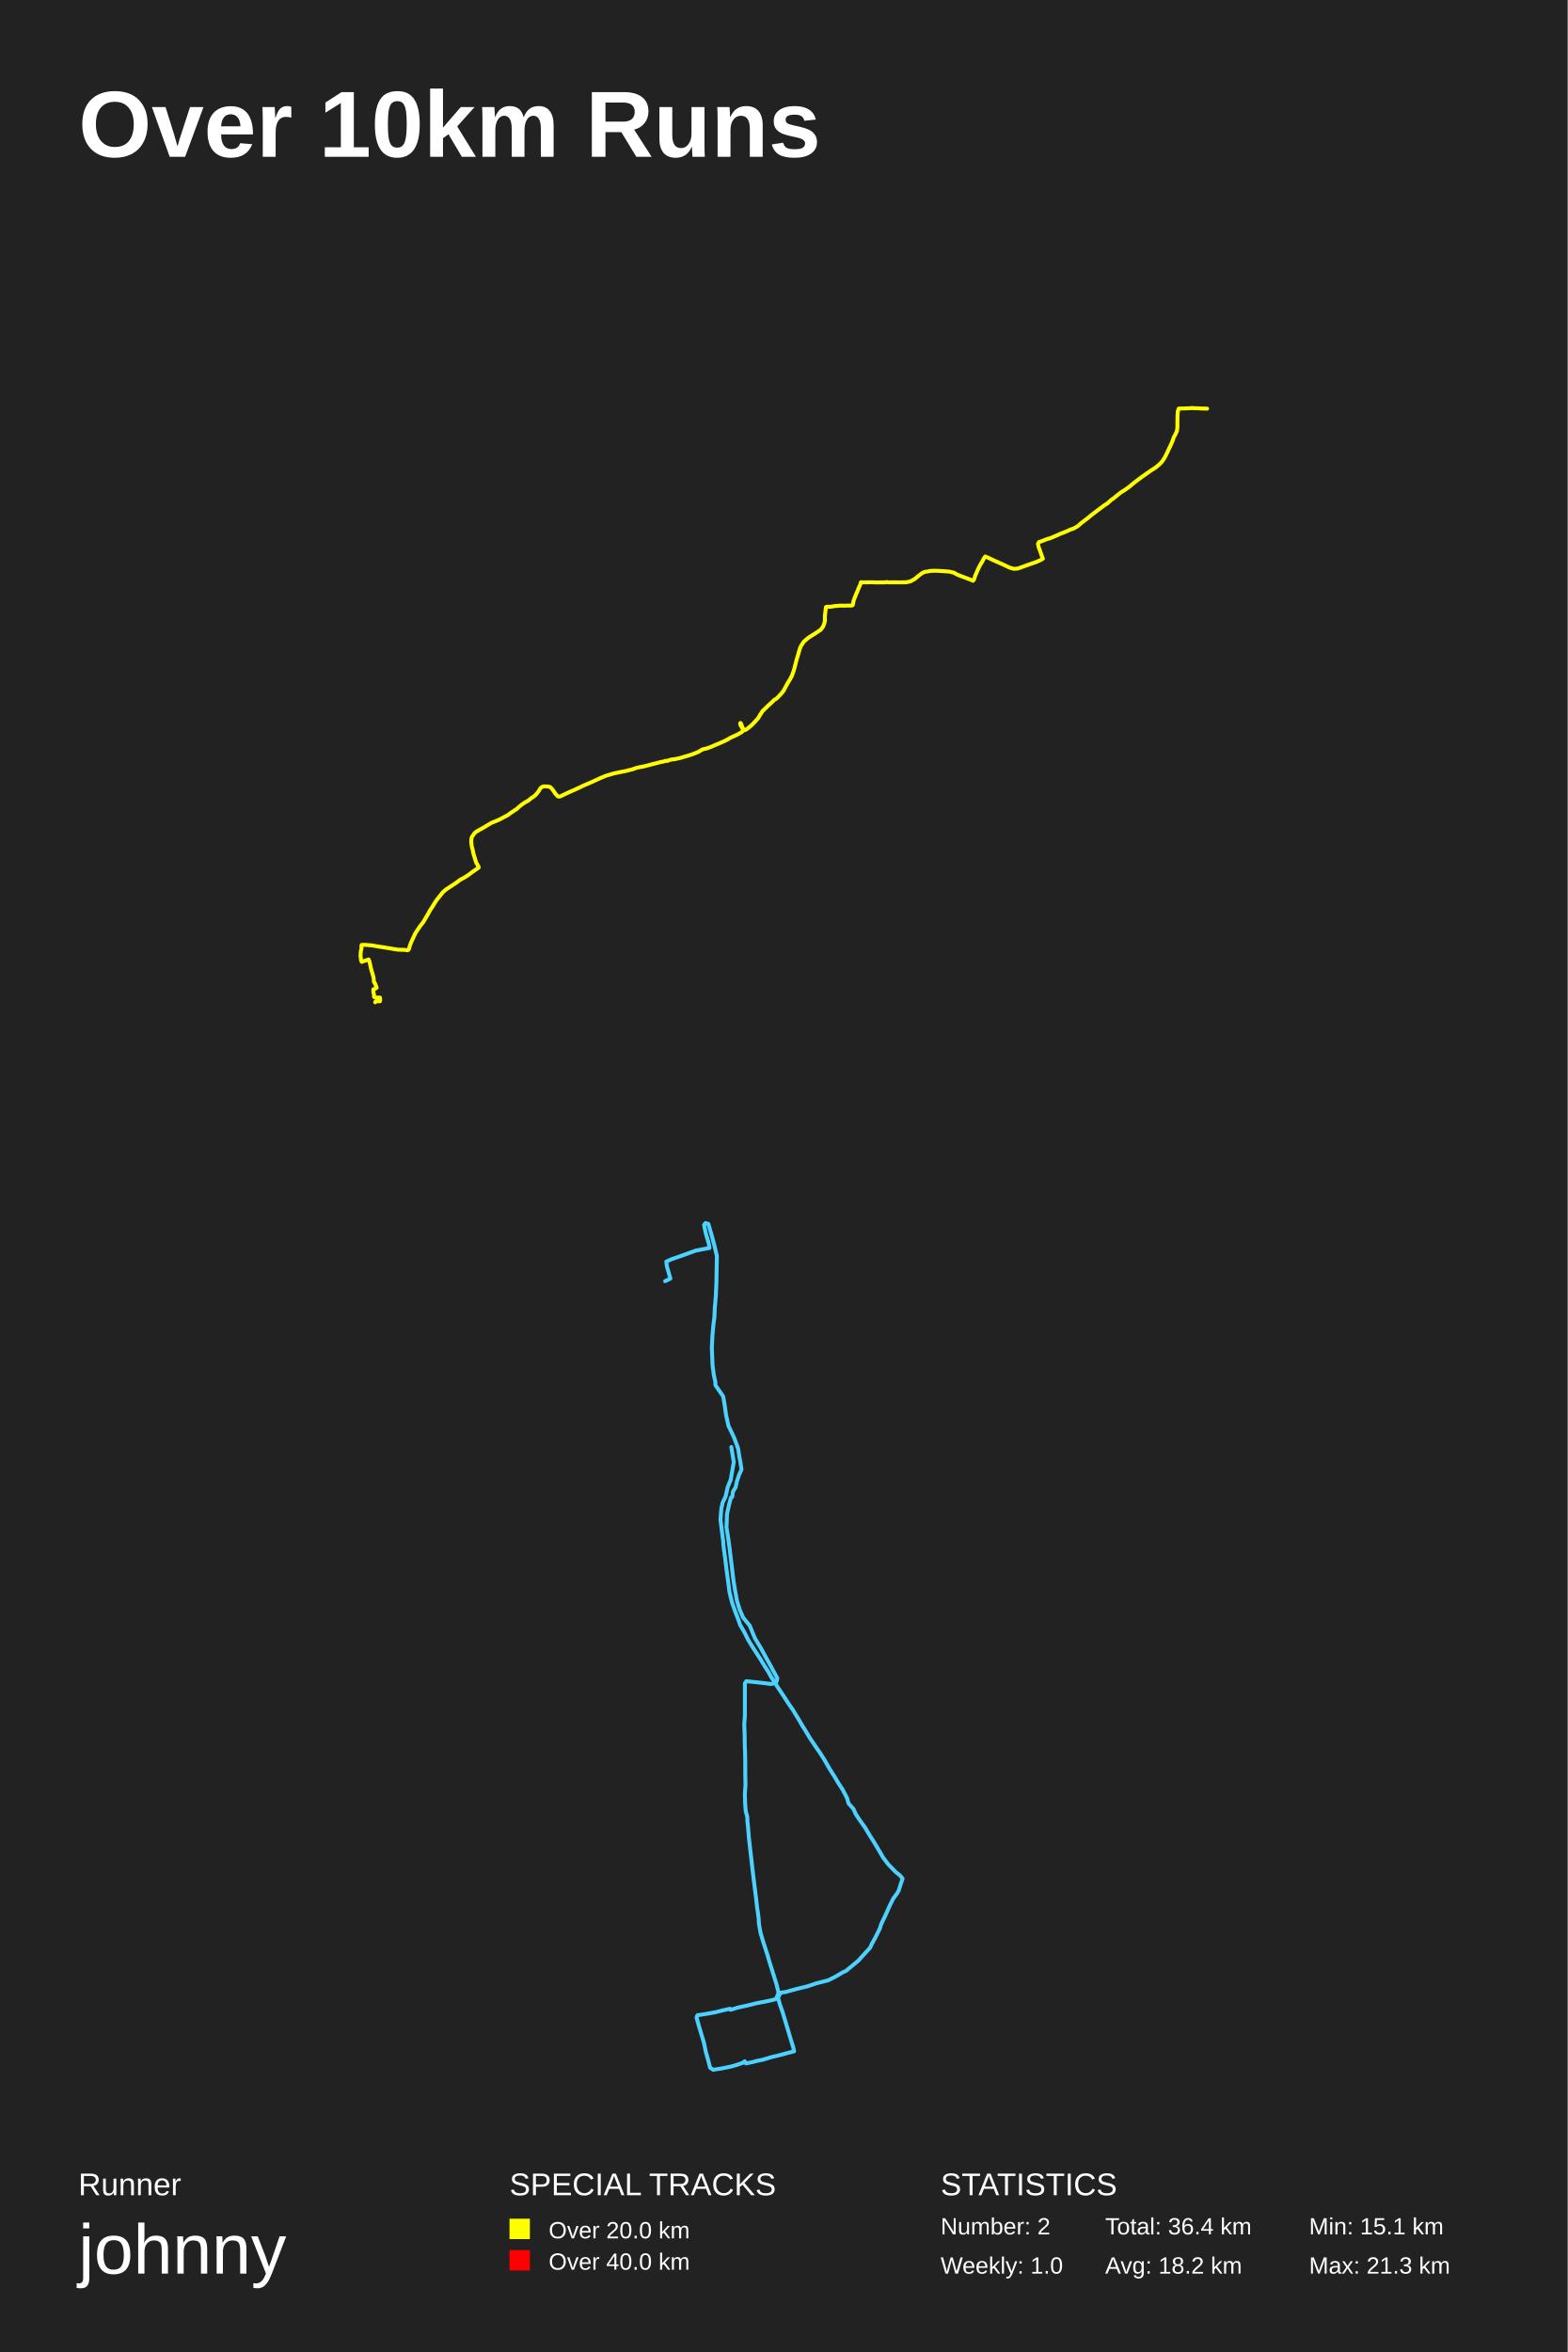
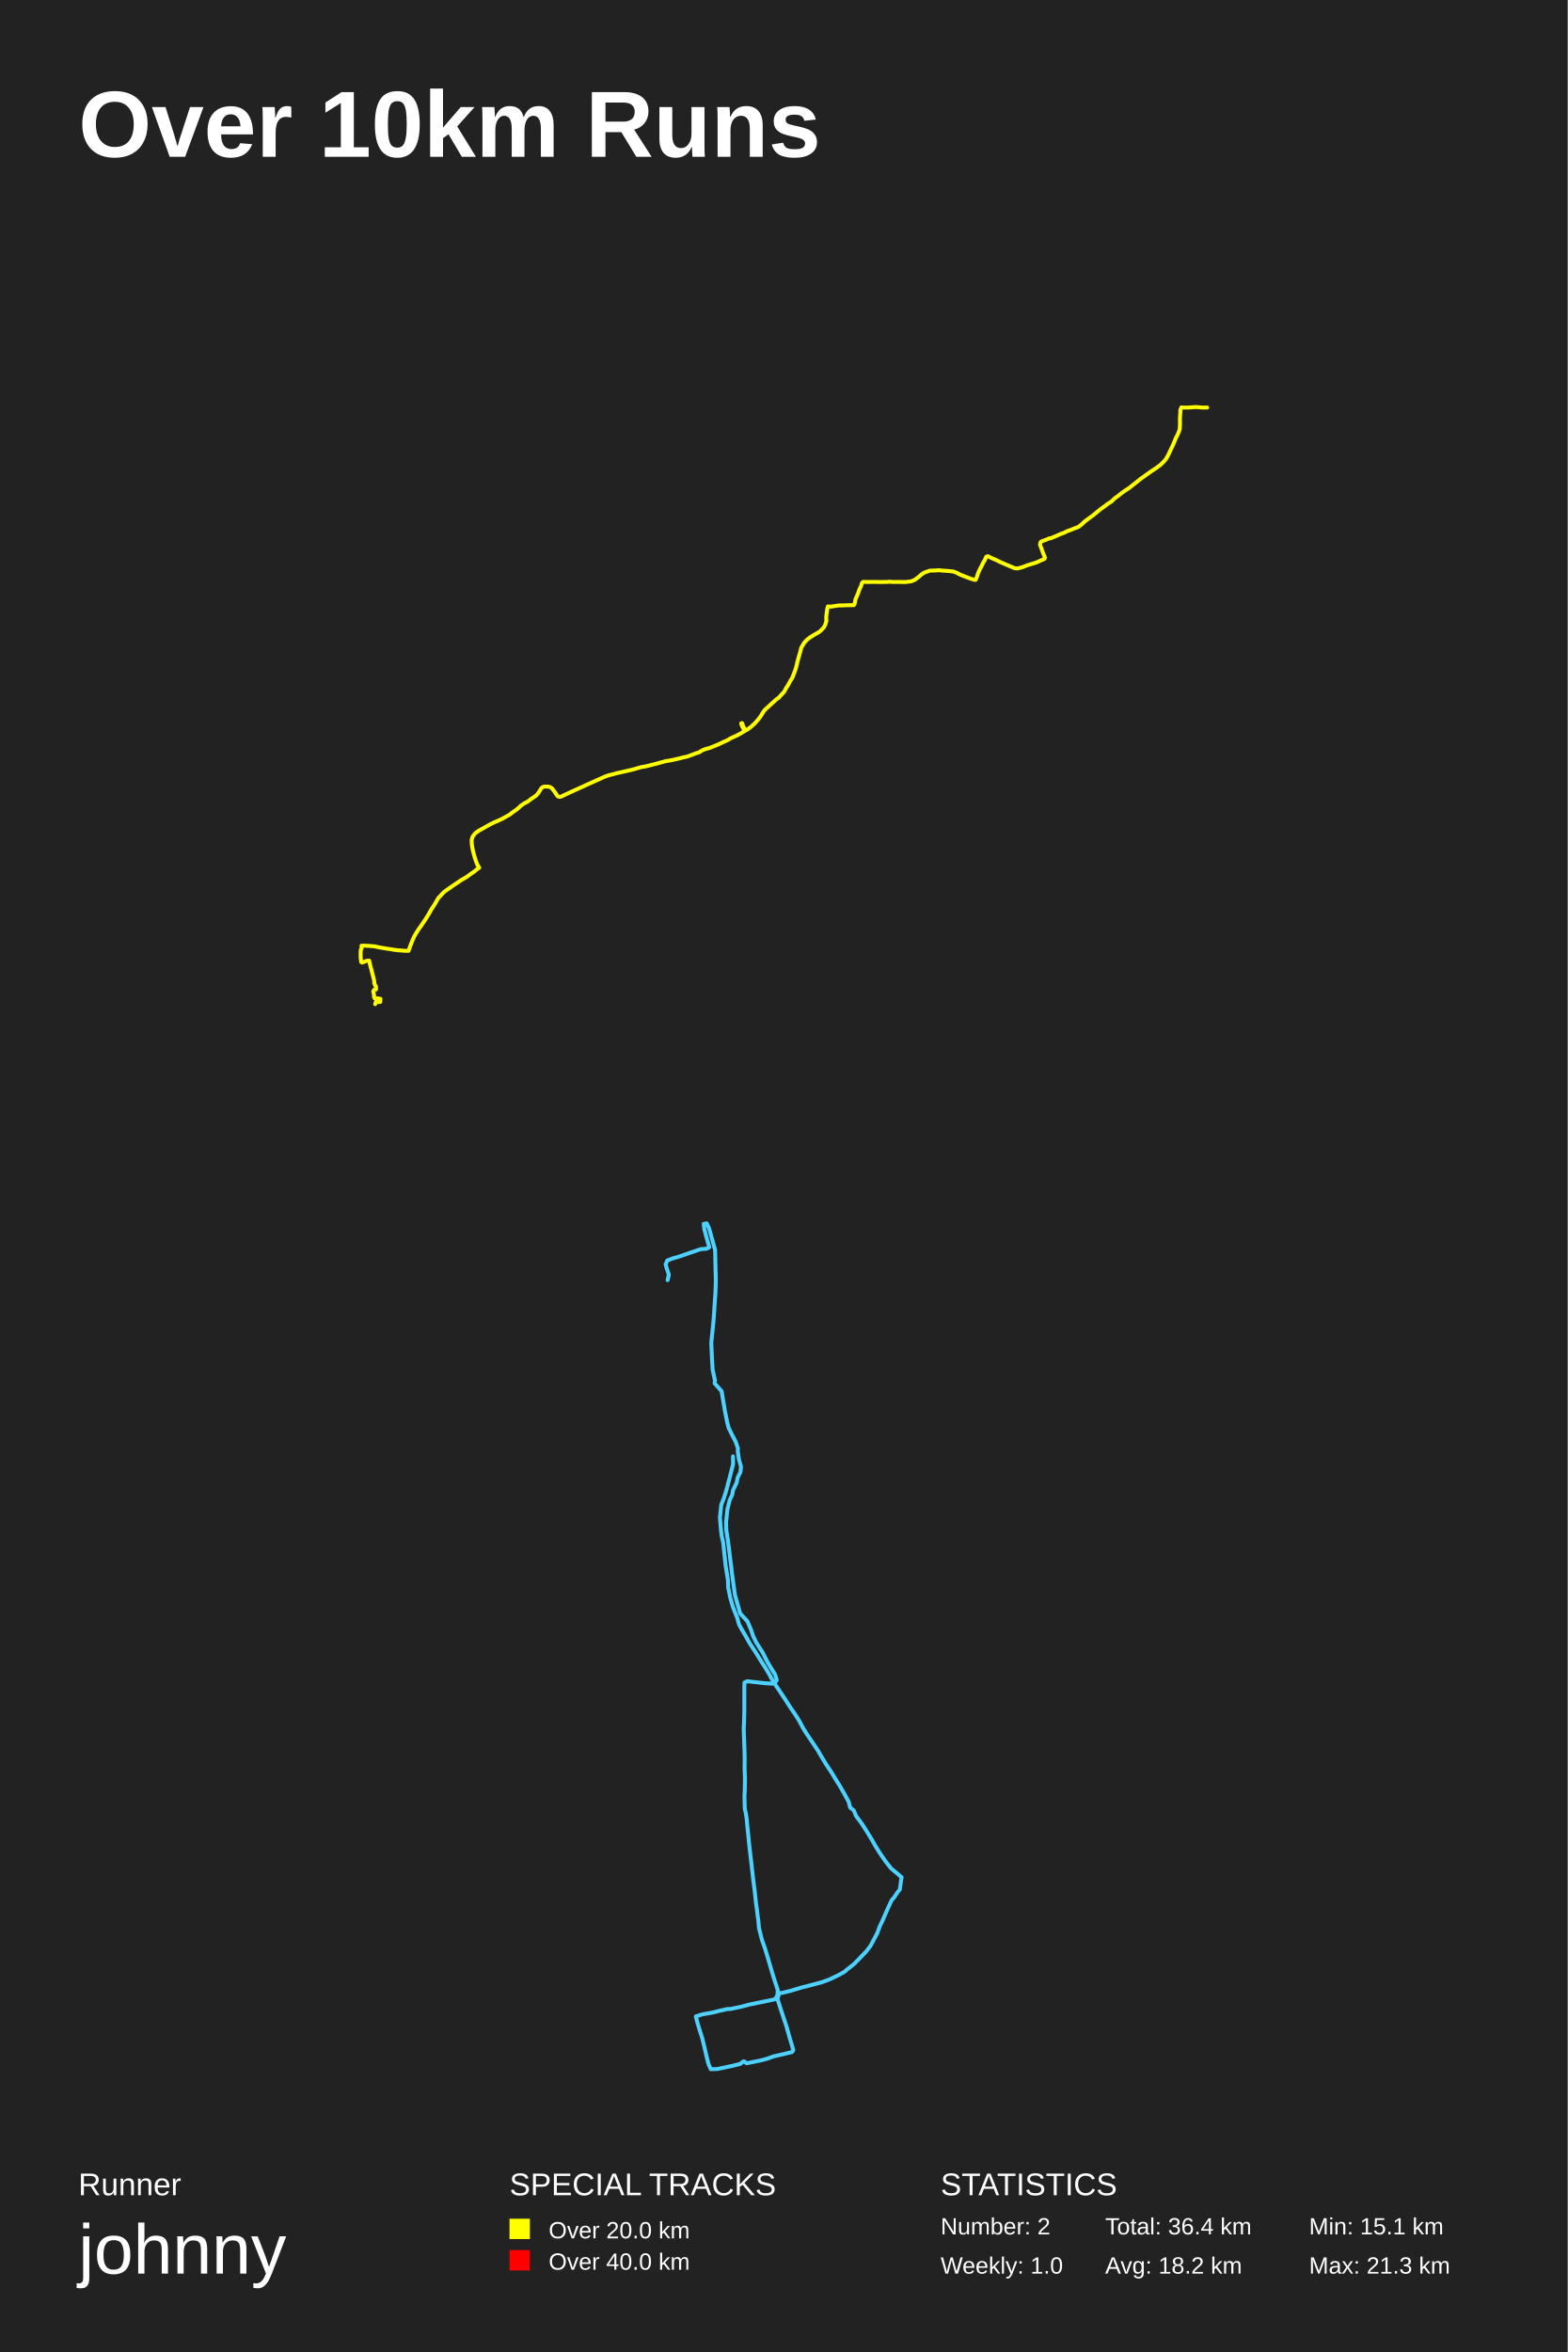
<svg xmlns="http://www.w3.org/2000/svg" baseProfile="full" height="300mm" version="1.1" viewBox="0,0,200,300" width="200mm">
  <defs />
  <rect fill="#222222" height="300" width="200" x="0" y="0" />
  <text fill="#FFFFFF" style="font-size:12px; font-family:Arial; font-weight:bold;" x="10" y="20">Over 10km Runs</text>
  <text fill="#FFFFFF" style="font-size:4px; font-family:Arial" x="10" y="280">Runner</text>
  <text fill="#FFFFFF" style="font-size:9px; font-family:Arial" x="10" y="290">johnny</text>
  <text fill="#FFFFFF" style="font-size:4px; font-family:Arial" x="65" y="280">SPECIAL TRACKS</text>
  <rect fill="yellow" height="2.6" width="2.6" x="65" y="283" />
  <text fill="#FFFFFF" style="font-size:3px; font-family:Arial" x="70" y="285.5">Over 20.0 km</text>
  <rect fill="red" height="2.6" width="2.6" x="65" y="287" />
  <text fill="#FFFFFF" style="font-size:3px; font-family:Arial" x="70" y="289.5">Over 40.0 km</text>
  <text fill="#FFFFFF" style="font-size:4px; font-family:Arial" x="120" y="280">STATISTICS</text>
  <text fill="#FFFFFF" style="font-size:3px; font-family:Arial" x="120" y="285">Number: 2</text>
  <text fill="#FFFFFF" style="font-size:3px; font-family:Arial" x="120" y="290">Weekly: 1.0</text>
  <text fill="#FFFFFF" style="font-size:3px; font-family:Arial" x="141" y="285">Total: 36.4 km</text>
  <text fill="#FFFFFF" style="font-size:3px; font-family:Arial" x="141" y="290">Avg: 18.2 km</text>
  <text fill="#FFFFFF" style="font-size:3px; font-family:Arial" x="167" y="285">Min: 15.1 km</text>
  <text fill="#FFFFFF" style="font-size:3px; font-family:Arial" x="167" y="290">Max: 21.3 km</text>
-   <polyline fill="none" opacity="1" points="154.0,52.121 153.332,52.104 152.649,52.069 152.282,52.069 152.113,52.035 151.812,52.069 150.916,52.104 150.424,52.104 150.365,52.13 150.351,52.25 150.255,52.473 150.219,53.092 150.211,53.797 150.211,54.493 150.145,54.991 149.896,55.524 149.756,55.756 149.565,56.306 149.338,56.813 149.073,57.372 148.824,57.905 148.559,58.42 148.236,58.893 147.928,59.22 147.443,59.624 146.856,60.002 146.364,60.345 145.813,60.732 145.38,61.05 144.954,61.368 144.521,61.712 143.992,62.15 143.478,62.511 143.016,62.794 142.568,63.155 142.149,63.491 141.973,63.628 141.782,63.748 141.283,64.204 140.93,64.419 140.328,64.874 139.851,65.235 139.359,65.604 138.853,66.017 138.324,66.429 137.905,66.747 137.502,67.108 137.01,67.392 136.525,67.564 136.195,67.718 135.607,67.967 135.402,68.028 134.8,68.303 134.278,68.526 133.83,68.706 133.691,68.715 133.368,68.844 132.839,69.05 132.538,69.145 132.421,69.377 132.509,69.78 132.714,70.33 132.92,70.94 133.052,71.258 132.736,71.447 132.193,71.688 130.996,72.1 130.512,72.281 129.865,72.513 129.359,72.556 128.845,72.418 127.839,71.946 127.024,71.585 126.422,71.31 126.055,71.129 125.688,70.983 125.475,71.301 125.313,71.636 125.049,72.057 124.85,72.444 124.645,72.908 124.417,73.432 124.27,73.896 124.138,74.077 123.889,73.965 123.206,73.707 122.53,73.458 122.09,73.278 121.693,73.046 121.091,72.908 120.445,72.857 119.733,72.814 119.226,72.796 118.793,72.814 117.963,72.951 117.618,73.114 117.112,73.501 116.737,73.827 116.186,74.137 115.672,74.266 114.725,74.283 114.02,74.274 113.367,74.283 113.139,74.24 112.934,74.283 112.434,74.283 111.832,74.291 111.355,74.274 110.804,74.274 110.195,74.283 109.835,74.266 109.762,74.532 109.519,75.065 109.343,75.52 109.226,75.778 108.998,76.345 108.895,76.628 108.8,77.161 108.668,77.247 108.088,77.238 107.809,77.256 107.207,77.247 106.472,77.307 105.9,77.402 105.466,77.393 105.371,77.436 105.298,78.046 105.231,78.63 105.246,79.077 105.18,79.481 105.004,79.919 104.71,80.323 104.402,80.529 103.991,80.804 103.469,81.13 103.11,81.362 102.566,81.826 102.228,82.324 102.082,82.625 101.979,82.943 101.839,83.45 101.641,84.111 101.384,85.099 101.259,85.563 101.039,86.165 100.753,86.714 100.518,87.075 100.195,87.677 99.967,88.098 99.776,88.355 99.343,88.828 99.056,89.111 98.77,89.274 98.484,89.566 97.97,90.03 97.478,90.52 97.302,90.675 96.993,91.147 96.722,91.602 96.325,92.049 95.885,92.504 95.407,92.899 95.092,93.114 94.952,93.123 94.732,92.822 94.57,92.367 94.475,92.212 94.423,92.272 94.475,92.513 94.556,92.616 94.835,93.174 94.644,93.372 94.086,93.69 93.498,93.965 93.205,94.093 92.94,94.257 92.368,94.549 91.839,94.781 91.229,95.038 90.738,95.253 90.157,95.468 89.732,95.554 89.475,95.665 89.218,95.846 88.821,96.018 88.359,96.198 87.786,96.387 87.265,96.533 86.853,96.662 86.178,96.816 85.561,96.894 85.099,97.066 84.9,97.04 84.665,97.134 84.335,97.186 83.858,97.315 83.072,97.512 82.389,97.693 82.007,97.787 81.501,97.873 81.104,97.976 80.7,98.122 79.731,98.363 78.931,98.517 78.27,98.663 77.807,98.801 77.279,98.955 76.794,99.161 76.266,99.393 75.81,99.608 75.487,99.754 74.929,99.995 74.408,100.218 73.872,100.476 73.226,100.776 72.55,101.068 71.42,101.609 71.177,101.584 70.884,101.274 70.524,100.75 70.252,100.441 70.024,100.33 69.643,100.304 69.342,100.304 69.136,100.381 68.938,100.553 68.718,100.922 68.365,101.36 68.049,101.635 67.822,101.764 67.646,101.91 67.447,102.09 66.919,102.382 66.596,102.606 66.184,102.941 65.964,103.155 65.582,103.404 65.127,103.714 64.76,103.988 64.275,104.229 63.813,104.487 63.269,104.727 62.763,104.925 62.322,105.174 61.838,105.474 61.302,105.775 60.839,106.033 60.531,106.273 60.31,106.599 60.164,106.831 60.12,107.321 60.164,107.862 60.31,108.429 60.413,108.944 60.589,109.502 60.751,110.018 61.03,110.507 61.067,110.662 60.707,110.919 60.208,111.263 59.789,111.581 59.305,111.898 58.974,112.079 58.688,112.233 58.225,112.585 57.645,112.963 56.904,113.453 56.522,113.779 55.736,114.758 55.479,115.145 55.171,115.651 54.914,116.029 54.605,116.587 54.187,117.3 53.959,117.669 53.585,118.142 53.254,118.631 52.99,119.035 52.726,119.601 52.454,120.194 52.285,120.632 52.153,121.104 52.013,121.207 51.595,121.156 51.411,121.147 51.044,121.139 50.758,121.13 50.156,121.035 49.561,120.932 48.915,120.829 48.071,120.701 47.527,120.598 47.322,120.58 46.668,120.52 46.154,120.52 46.11,120.589 46.11,120.847 46.117,120.975 46.029,121.345 46.0,121.748 46.0,122.006 46.073,122.547 46.169,122.693 46.257,122.641 46.617,122.53 47.021,122.375 47.101,122.521 47.234,123.079 47.3,123.405 47.417,123.861 47.542,124.256 47.667,124.745 47.703,125.226 47.88,125.518 48.049,125.99 47.85,126.119 47.63,126.188 47.637,126.557 47.718,126.909 47.718,127.158 47.916,127.244 48.474,127.244 48.504,127.527 48.474,127.707 48.269,127.716 48.056,127.69 47.894,127.767 47.865,127.845" stroke="yellow" stroke-dasharray="none" stroke-linecap="round" stroke-linejoin="round" stroke-width="0.5" />
-   <polyline fill="none" opacity="1" points="93.298,184.57 93.613,186.501 93.219,188.746 92.826,189.72 92.574,190.861 92.197,191.652 92.024,192.443 91.945,193.418 91.914,193.822 92.15,195.735 92.26,196.545 92.291,197.152 92.527,198.881 92.7,200.315 92.905,201.805 93.062,203.056 93.393,204.417 93.864,205.741 94.242,206.716 94.415,207.25 94.966,208.188 95.39,209.052 95.941,209.972 97.027,211.645 97.326,212.16 98.033,213.264 98.411,213.963 98.631,214.257 99.213,215.195 99.953,216.298 100.692,217.439 101.133,218.064 101.809,219.168 102.344,220.087 102.69,220.639 103.335,221.706 104.153,222.919 104.594,223.545 105.176,224.464 105.821,225.586 106.482,226.634 106.938,227.407 107.504,228.271 108.055,229.338 108.259,230.037 108.873,230.717 109.172,231.379 109.628,232.078 110.383,233.144 110.997,234.174 111.484,234.928 112.098,235.958 112.664,236.933 113.341,237.815 114.269,238.772 114.835,239.231 115.15,239.618 114.93,240.261 114.662,241.125 114.442,241.512 113.954,242.174 113.577,242.928 112.948,244.325 112.428,245.41 112.24,245.999 111.657,247.175 111.233,247.929 111.012,248.426 110.273,249.235 109.486,250.099 108.511,250.908 107.913,251.405 107.583,251.533 106.56,252.14 105.632,252.6 104.169,252.968 103.021,253.354 101.589,253.703 100.189,254.089 99.591,254.163 99.261,254.788 99.481,255.634 99.858,256.7 100.189,257.804 100.566,259.054 100.928,260.267 101.227,261.224 101.306,261.646 100.519,261.849 99.434,262.143 98.427,262.382 97.341,262.713 96.523,262.878 95.988,263.026 95.155,263.191 95.029,262.989 95.013,262.915 94.698,263.136 94.006,263.375 93.314,263.577 92.055,263.835 90.986,264.0 90.592,263.743 90.34,262.75 90.042,261.702 89.806,260.562 89.459,259.403 89.145,258.355 88.862,257.344 88.972,257.05 90.152,256.866 91.269,256.664 92.276,256.406 93.125,256.222 93.204,256.351 94.179,256.057 95.359,255.799 96.539,255.505 97.546,255.321 98.647,255.082 99.009,254.972 99.324,254.181 99.072,253.133 98.568,251.515 98.191,250.32 97.86,249.198 97.436,247.893 97.042,246.605 96.822,245.392 96.791,244.766 96.712,244.104 96.586,243.295 96.445,242.008 96.271,240.647 96.098,239.268 95.548,234.469 95.438,233.126 95.343,232.188 95.343,231.765 95.139,231.03 95.06,230.018 95.029,228.823 95.107,227.646 95.076,226.138 95.076,224.942 95.06,223.729 95.013,222.46 94.997,221.191 94.95,220.05 95.029,218.763 95.029,217.476 95.029,215.857 95.029,214.698 95.217,214.441 95.941,214.514 97.168,214.643 98.332,214.79 98.789,214.717 99.072,214.496 99.166,214.055 98.663,213.135 98.301,212.455 97.703,211.388 97.105,210.284 96.319,208.978 96.098,208.463 95.658,207.36 94.808,206.33 94.352,205.281 94.006,204.123 93.754,202.725 93.55,201.419 93.408,200.205 93.046,197.225 92.889,196.103 92.685,194.816 92.748,193.123 93.015,191.909 93.251,191.026 93.424,190.916 93.503,190.272 93.849,189.702 94.022,188.911 94.289,188.12 94.604,187.439 94.447,186.446 94.336,185.876 94.179,184.827 94.1,184.57 93.66,183.393 93.125,182.252 92.936,181.884 92.622,180.449 92.449,179.217 92.26,178.113 91.269,176.678 91.269,176.31 91.064,175.354 90.907,174.158 90.812,171.932 90.891,170.332 91.001,169.099 91.143,167.995 91.19,166.836 91.316,165.42 91.395,163.653 91.457,160.195 91.127,158.815 90.797,157.582 90.372,156.11 90.01,156.0 89.821,156.239 90.026,157.251 90.403,158.539 90.514,159.183 89.711,159.33 88.767,159.514 87.446,159.992 86.203,160.434 85.621,160.636 85.007,160.912 85.07,161.501 85.306,162.31 85.526,163.083 84.85,163.414" stroke="#4DD2FF" stroke-dasharray="none" stroke-linecap="round" stroke-linejoin="round" stroke-width="0.5" />
+   <polyline fill="none" opacity="1" points="154.0,51.985 153.322,51.985 152.822,51.933 152.564,51.916 152.38,51.933 151.584,51.985 150.936,51.985 150.708,51.968 150.708,52.054 150.59,52.244 150.582,52.64 150.531,53.321 150.538,54.045 150.509,54.726 150.361,55.166 150.214,55.485 150.001,55.89 149.78,56.451 149.537,56.994 149.271,57.545 149.021,58.08 148.734,58.58 148.351,59.002 148.012,59.321 147.489,59.709 146.907,60.089 146.369,60.468 145.935,60.787 145.508,61.08 145.044,61.459 144.572,61.83 144.035,62.261 143.548,62.571 143.099,62.89 142.642,63.252 142.296,63.502 142.171,63.597 141.803,63.968 141.427,64.192 140.941,64.562 140.374,64.968 139.895,65.364 139.409,65.761 138.886,66.14 138.326,66.562 138.083,66.812 137.56,67.226 137.067,67.398 136.588,67.597 136.161,67.743 135.77,67.95 135.373,68.088 134.791,68.347 134.231,68.579 134.04,68.657 133.878,68.665 133.362,68.881 132.883,69.045 132.743,69.174 132.677,69.458 132.876,70.001 133.082,70.57 133.31,71.113 133.259,71.277 132.736,71.51 132.176,71.76 131.108,72.087 130.43,72.346 129.812,72.51 129.443,72.475 128.604,72.122 127.587,71.682 127.175,71.467 126.527,71.191 126.048,70.95 125.827,71.001 125.621,71.467 125.422,71.786 125.208,72.242 125.009,72.604 124.774,73.13 124.612,73.63 124.464,73.958 124.28,73.949 123.794,73.794 123.102,73.535 122.468,73.285 122.078,73.07 121.629,72.898 120.995,72.829 120.303,72.785 119.787,72.734 119.294,72.768 118.631,72.785 117.961,73.018 117.578,73.251 117.209,73.578 116.709,73.958 116.252,74.147 115.515,74.242 114.595,74.225 113.88,74.233 113.446,74.19 113.254,74.225 112.893,74.225 112.363,74.242 111.877,74.225 111.302,74.225 110.713,74.233 110.109,74.216 109.969,74.354 109.844,74.759 109.616,75.242 109.498,75.604 109.321,76.026 109.137,76.44 109.063,76.905 108.945,77.181 108.526,77.19 108.143,77.19 107.723,77.216 107.008,77.224 106.375,77.319 105.948,77.379 105.616,77.353 105.528,77.724 105.454,78.302 105.403,78.741 105.432,79.189 105.285,79.672 105.115,80.008 104.71,80.439 104.408,80.672 103.922,80.939 103.377,81.275 102.972,81.585 102.589,81.99 102.302,82.49 102.213,82.637 102.088,83.162 101.911,83.757 101.749,84.36 101.536,85.239 101.315,85.86 101.086,86.437 100.77,86.945 100.549,87.376 100.298,87.755 100.048,88.229 99.716,88.583 99.319,89.022 99.017,89.22 98.84,89.401 98.369,89.815 97.875,90.272 97.536,90.591 97.33,90.884 97.028,91.383 96.689,91.823 96.262,92.297 95.805,92.71 95.319,93.072 95.179,93.133 95.054,93.072 94.804,92.607 94.671,92.228 94.59,92.254 94.561,92.271 94.642,92.555 94.855,92.952 94.995,93.253 94.524,93.529 93.935,93.848 93.389,94.089 93.176,94.192 92.808,94.417 92.292,94.641 91.703,94.925 91.106,95.175 90.554,95.39 90.001,95.545 89.751,95.64 89.464,95.778 89.221,95.95 88.793,96.08 88.197,96.312 87.674,96.502 87.107,96.622 86.819,96.7 85.965,96.898 85.361,97.019 85.14,97.053 84.89,97.096 84.514,97.2 84.219,97.277 83.748,97.407 82.835,97.639 82.231,97.786 81.929,97.82 81.369,97.967 80.927,98.104 80.36,98.242 79.351,98.475 78.703,98.613 78.217,98.751 77.635,98.897 77.119,99.078 76.581,99.328 76.125,99.526 75.793,99.681 75.285,99.905 74.711,100.164 74.247,100.379 73.635,100.655 72.972,100.956 71.602,101.594 71.381,101.646 71.131,101.551 70.785,101.034 70.431,100.56 70.21,100.405 69.975,100.336 69.518,100.327 69.312,100.362 69.106,100.483 68.87,100.844 68.641,101.206 68.384,101.482 68.015,101.74 67.743,101.913 67.655,101.99 67.294,102.266 66.874,102.473 66.454,102.766 66.167,103.041 65.931,103.24 65.415,103.602 64.973,103.938 64.561,104.162 64.119,104.411 63.633,104.644 63.103,104.868 62.602,105.109 62.108,105.385 61.607,105.669 61.121,105.936 60.672,106.238 60.429,106.531 60.274,106.763 60.171,107.134 60.186,107.634 60.267,108.202 60.4,108.762 60.554,109.331 60.716,109.822 60.915,110.33 61.136,110.675 60.834,110.89 60.525,111.149 60.039,111.485 59.597,111.812 59.133,112.096 58.875,112.226 58.477,112.51 57.954,112.854 57.416,113.233 56.658,113.759 55.907,114.56 55.597,115.103 55.391,115.456 55.03,115.999 54.794,116.421 54.573,116.8 54.117,117.506 53.793,117.989 53.454,118.454 53.108,118.997 52.865,119.401 52.607,119.979 52.364,120.599 52.231,120.978 52.121,121.279 51.752,121.271 51.539,121.271 51.185,121.236 50.928,121.219 50.471,121.176 49.867,121.081 49.248,120.986 48.394,120.84 47.812,120.711 47.414,120.676 46.958,120.642 46.405,120.616 46.118,120.625 46.125,120.857 46.125,121.004 46.022,121.15 46.007,121.77 46.007,122.011 46.037,122.373 46.081,122.709 46.214,122.778 46.508,122.666 46.803,122.546 47.097,122.528 47.171,122.864 47.296,123.398 47.37,123.622 47.517,124.225 47.62,124.604 47.738,125.104 47.746,125.448 47.974,125.862 47.967,126.206 47.731,126.249 47.62,126.439 47.716,126.895 47.709,127.154 47.805,127.352 48.188,127.343 48.534,127.404 48.512,127.8 48.401,127.817 48.165,127.808 47.944,127.826 47.863,128.084" stroke="yellow" stroke-dasharray="none" stroke-linecap="round" stroke-linejoin="round" stroke-width="0.5" />
+   <polyline fill="none" opacity="1" points="93.511,185.766 93.526,186.759 92.803,189.573 92.582,190.364 92.331,191.137 92.016,191.928 91.89,193.123 91.843,193.602 91.984,195.239 92.063,195.864 92.268,196.802 92.378,197.906 92.567,199.653 92.865,201.511 92.897,202.467 93.149,203.736 93.526,205.042 94.061,206.385 94.266,207.158 94.549,207.691 95.005,208.463 95.682,209.659 96.311,210.615 97.113,211.903 97.632,212.712 98.23,213.705 98.387,214.036 98.796,214.717 99.489,215.728 100.244,216.869 100.81,217.751 101.408,218.616 101.943,219.462 102.446,220.4 102.934,221.191 103.689,222.294 104.381,223.342 104.712,223.912 105.42,225.089 106.065,226.046 106.505,226.781 107.15,227.811 107.701,228.768 108.267,229.816 108.472,230.57 108.912,230.901 109.211,231.618 109.951,232.611 110.643,233.696 111.241,234.671 111.681,235.462 112.31,236.455 112.955,237.392 113.679,238.312 114.607,239.084 115.032,239.452 114.985,239.654 114.796,241.015 114.513,241.346 114.088,241.99 113.742,242.394 113.191,243.59 112.594,244.969 112.247,245.686 111.917,246.569 111.445,247.47 111.052,248.205 110.548,248.867 109.809,249.639 108.944,250.522 107.984,251.276 107.78,251.478 107.024,251.901 105.876,252.453 104.838,252.839 103.312,253.243 102.226,253.519 100.81,253.942 99.756,254.2 99.41,254.218 99.19,254.972 99.599,256.259 99.929,257.252 100.323,258.429 100.7,259.771 100.999,260.764 101.204,261.499 101.046,261.738 99.929,262.014 98.702,262.29 97.837,262.603 97.066,262.805 96.264,262.97 95.273,263.173 95.084,263.062 94.942,262.934 94.832,262.934 94.454,263.246 93.432,263.504 92.472,263.706 91.481,263.908 90.679,263.926 90.38,263.246 90.128,262.253 89.876,261.15 89.593,259.992 89.231,258.852 88.932,257.84 88.775,257.197 89.577,256.939 90.915,256.7 91.733,256.498 92.85,256.241 93.133,256.259 93.495,256.185 94.69,255.928 95.571,255.689 97.019,255.395 98.089,255.174 98.875,255.009 99.19,254.494 99.221,253.832 98.671,252.14 98.34,251.019 97.963,249.731 97.585,248.499 97.192,247.378 96.83,245.943 96.736,244.858 96.688,244.619 96.563,243.571 96.437,242.689 96.295,241.309 96.122,239.967 95.571,235.186 95.43,233.77 95.304,232.519 95.273,232.096 95.147,231.269 95.021,230.735 94.974,229.135 95.021,228.179 95.037,226.763 94.989,225.531 95.005,224.354 94.974,223.103 94.926,221.816 94.879,220.547 94.926,219.517 94.958,218.101 94.958,216.501 94.958,215.324 94.974,214.606 95.335,214.441 96.421,214.57 97.617,214.698 98.561,214.754 98.875,214.643 99.095,214.294 98.891,213.595 98.45,212.896 97.9,211.976 97.318,210.818 96.468,209.475 96.075,208.666 95.823,207.893 95.351,206.79 94.439,205.815 94.124,204.711 93.762,203.442 93.573,202.063 93.4,200.794 93.306,200.021 92.897,196.692 92.661,195.165 92.63,194.135 92.803,192.516 93.086,191.358 93.275,190.953 93.416,190.659 93.511,190.088 93.967,189.15 94.124,188.414 94.454,187.789 94.533,187.09 94.266,186.115 94.124,185.122 94.14,184.735 93.872,183.926 93.322,182.878 92.944,182.087 92.724,181.185 92.472,179.916 92.236,178.499 92.063,177.451 91.166,176.439 91.214,176.09 90.915,174.71 90.836,173.349 90.742,171.288 90.915,169.596 91.025,168.51 91.104,167.425 91.182,166.174 91.277,164.868 91.324,163.396 91.229,159.44 90.915,158.3 90.458,156.662 90.16,156.037 89.782,156.11 89.845,156.736 90.112,157.748 90.49,159.091 90.144,159.275 89.404,159.33 88.099,159.772 86.667,160.268 85.77,160.526 85.125,160.783 84.921,161.262 85.047,161.74 85.33,162.586 85.173,163.285" stroke="#4DD2FF" stroke-dasharray="none" stroke-linecap="round" stroke-linejoin="round" stroke-width="0.5" />
</svg>
